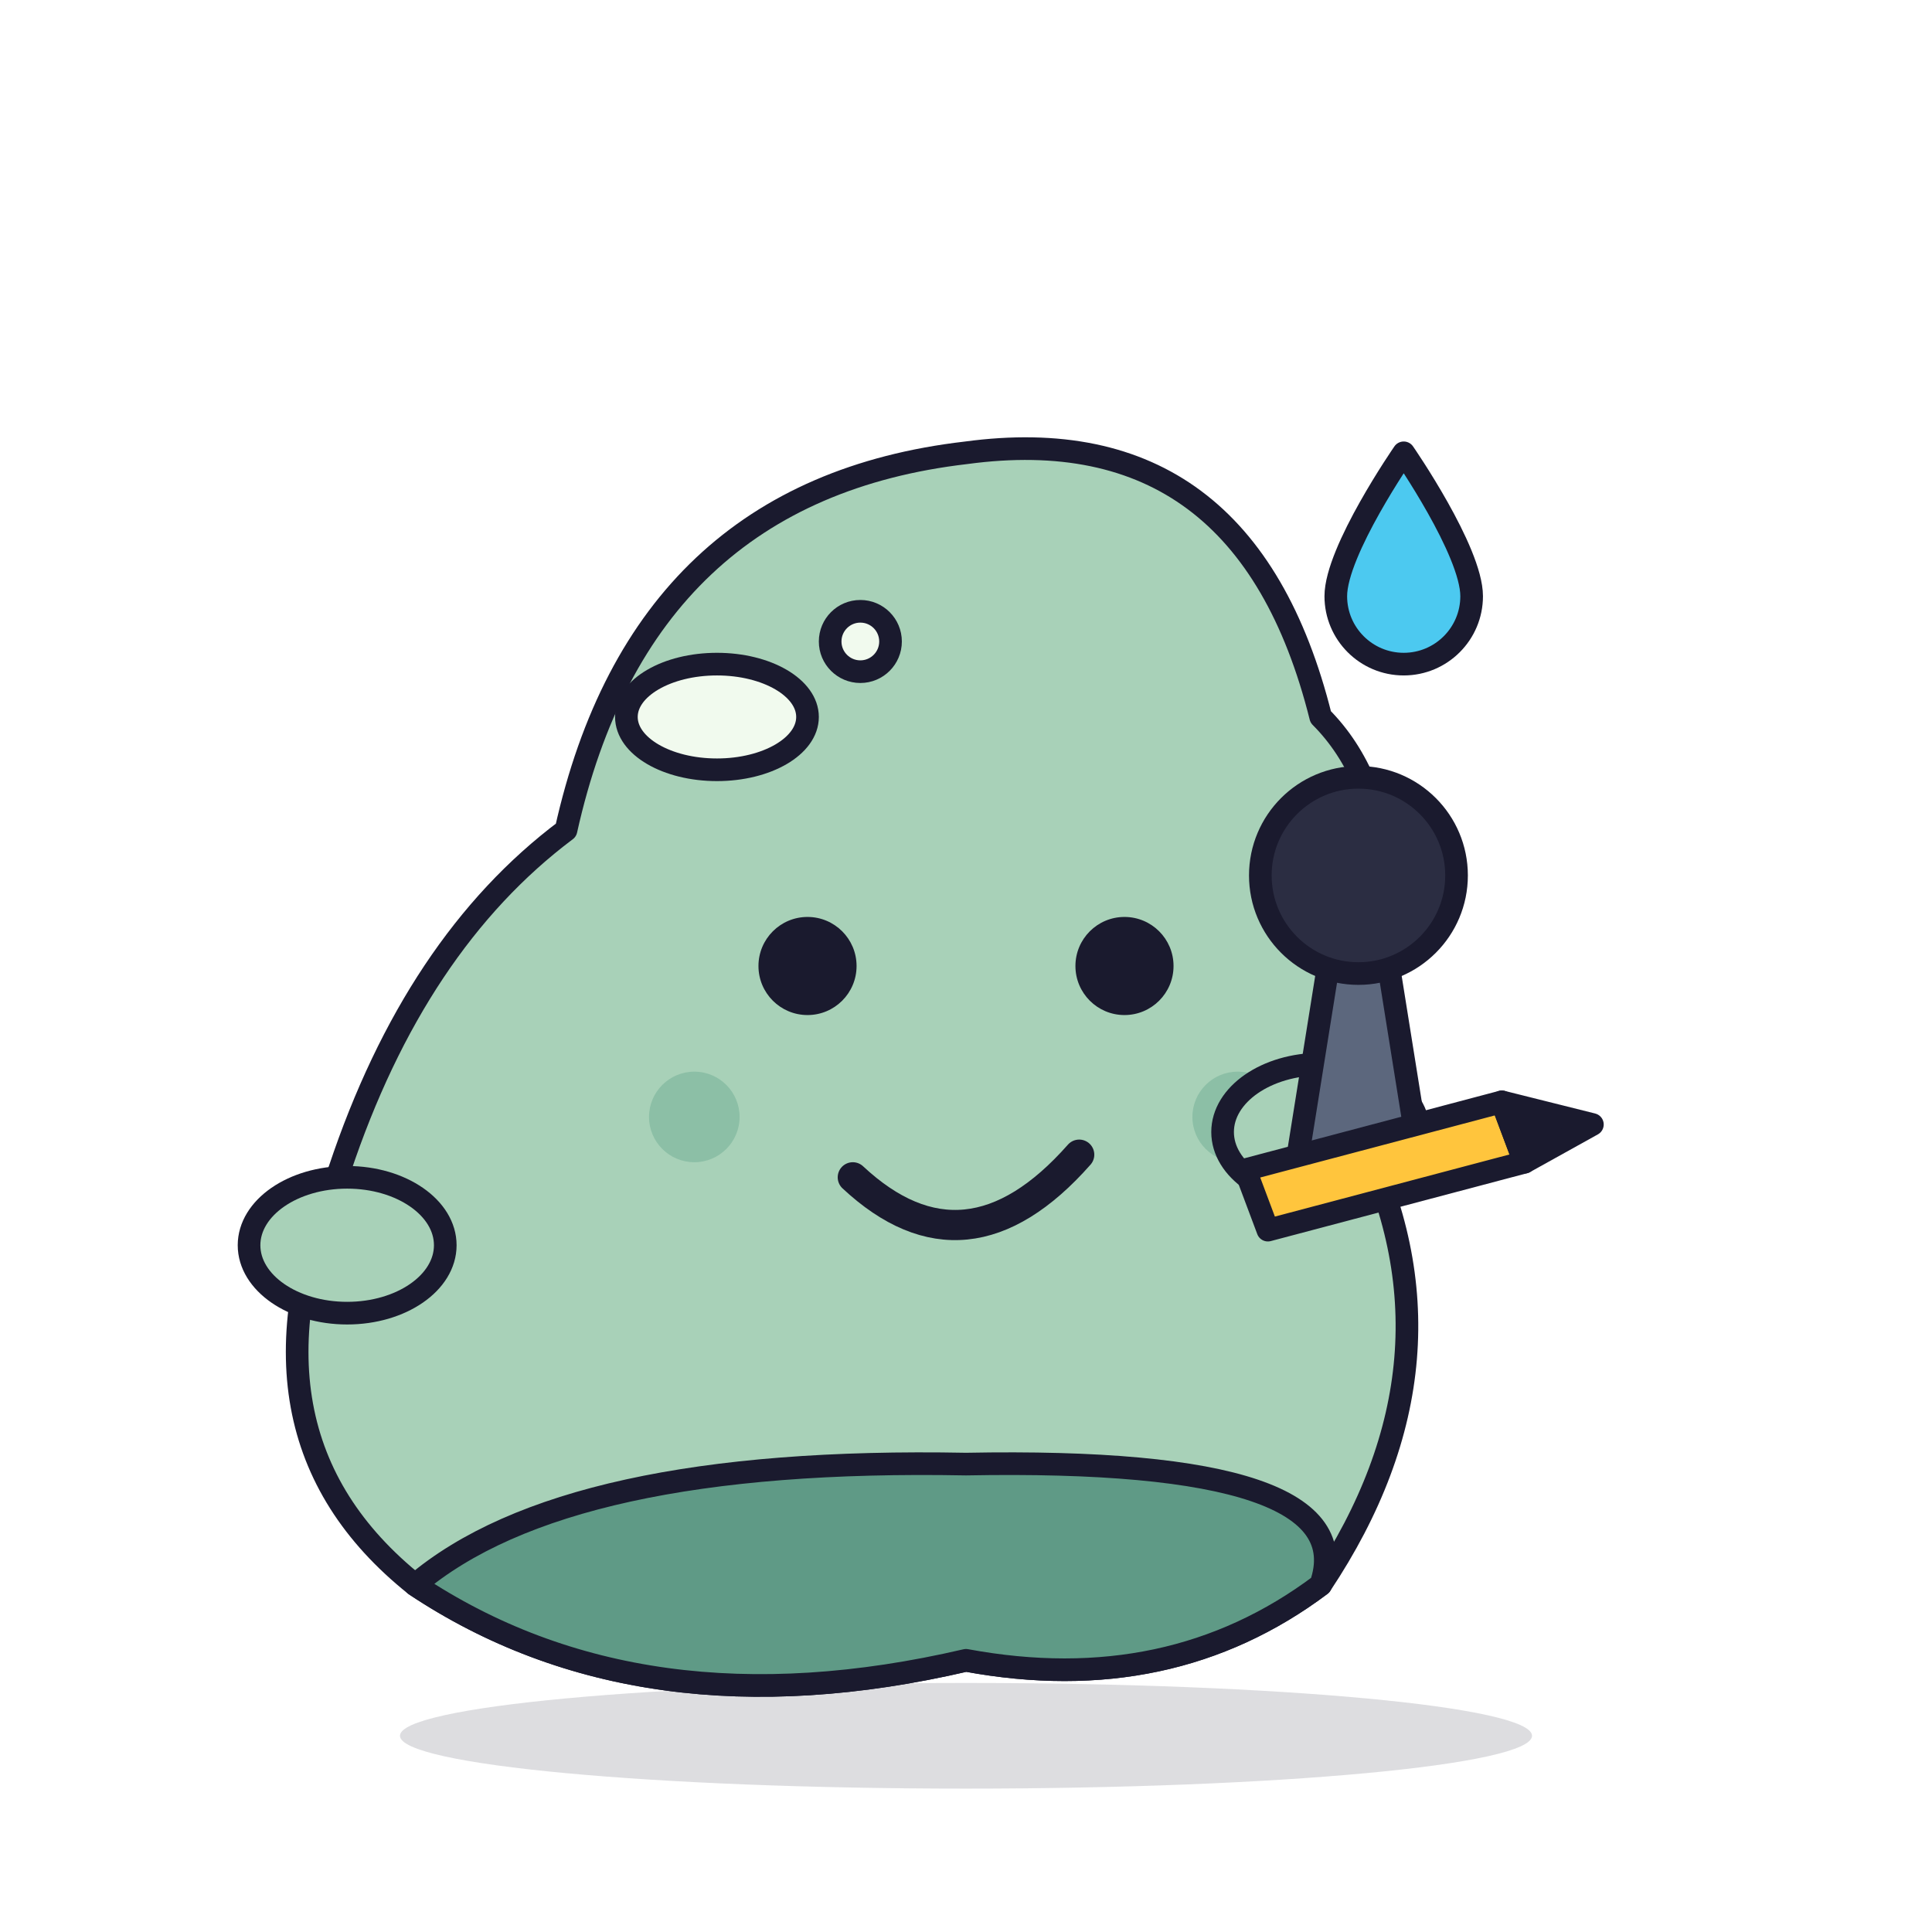
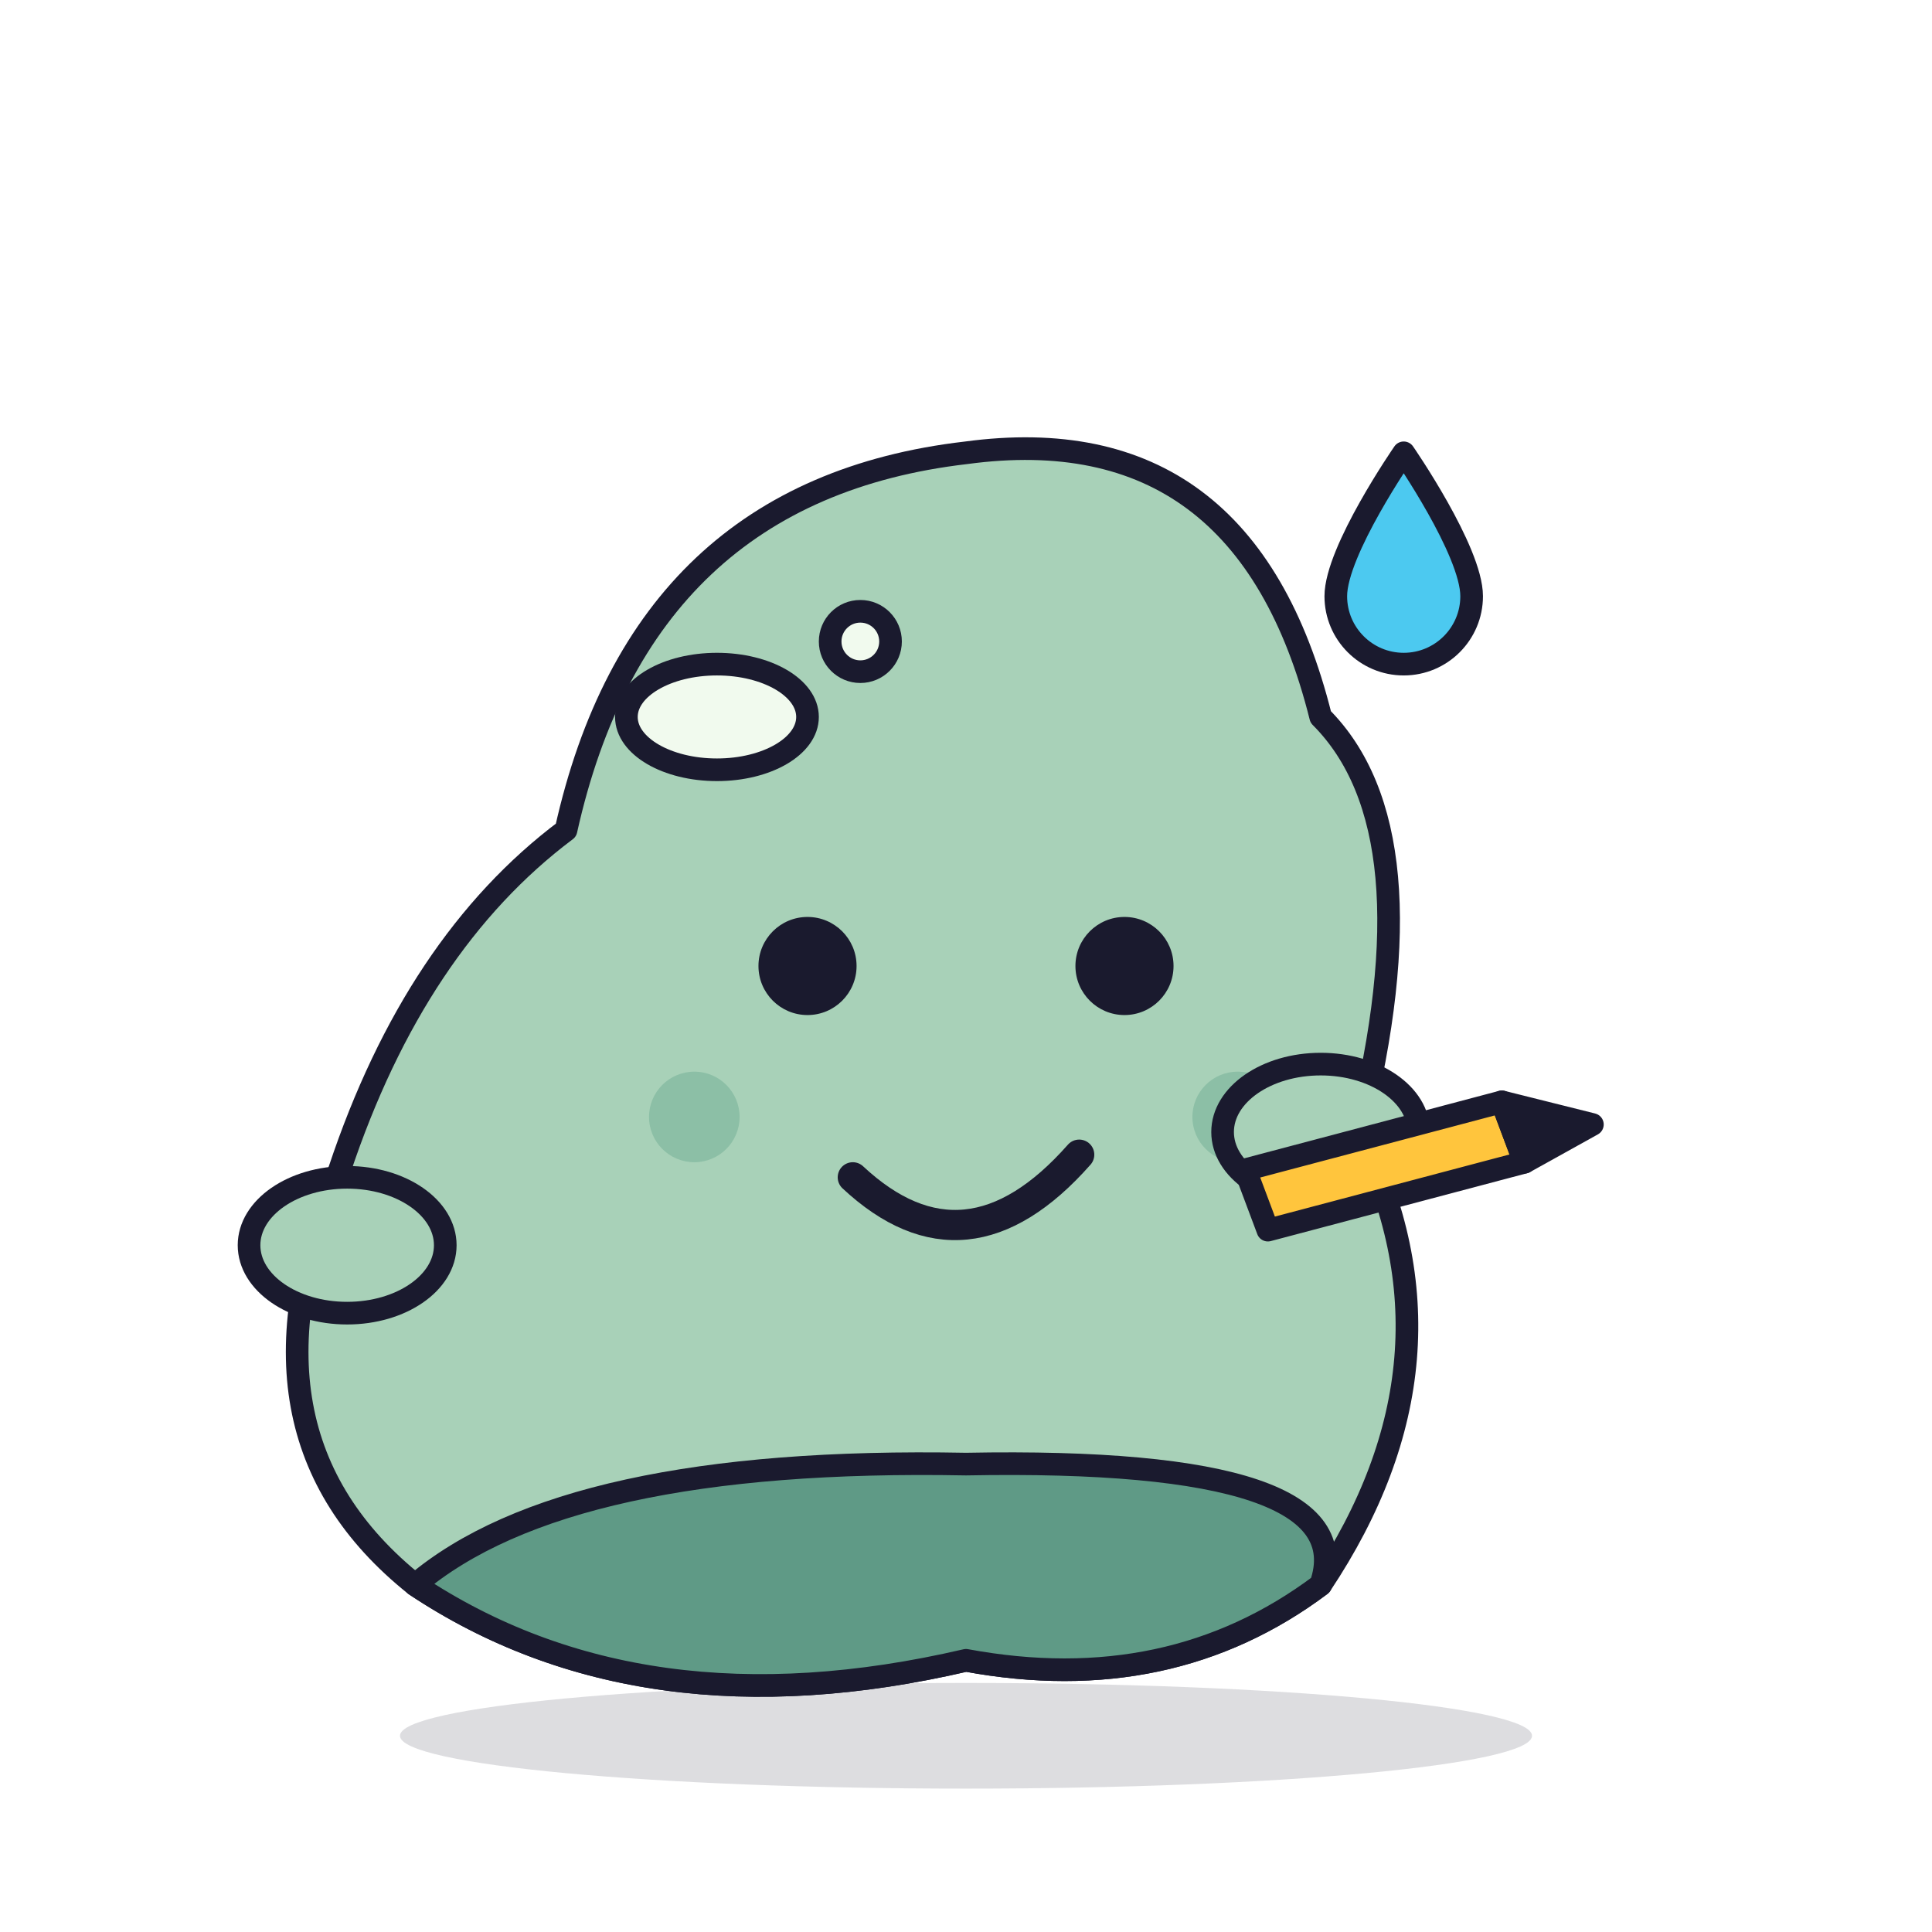
<svg xmlns="http://www.w3.org/2000/svg" viewBox="0 0 512 512" class="char char-blob">
  <g class="c-shadow">
    <ellipse cx="256" cy="460" rx="150" ry="14" fill="#1A1A2E" opacity="0.15" />
  </g>
  <g class="c-body">
    <path d="M110 420Q60 380 90 310Q110 250 150 220Q170 130 256 120Q330 110 350 190Q380 220 360 300Q390 360 350 420Q310 450 256 440Q170 460 110 420z" fill="#A8D1B8" stroke="#1A1A2E" stroke-width="6" stroke-linejoin="round" stroke-linecap="round" />
    <path d="M110 420Q150 386 256 388Q362 386 350 420Q310 450 256 440Q170 460 110 420z" fill="#5F9A86" stroke="#1A1A2E" stroke-width="6" stroke-linejoin="round" stroke-linecap="round" />
    <g class="c-face">
      <g class="c-eyes">
        <circle cx="214" cy="256" r="13" fill="#1A1A2E" />
        <circle cx="298" cy="256" r="13" fill="#1A1A2E" />
        <circle cx="184" cy="296" r="12" fill="#8CBFA6" />
        <circle cx="328" cy="296" r="12" fill="#8CBFA6" />
      </g>
      <g class="c-mouth">
        <path d="M226 312Q256 340 286 306" fill="none" stroke="#1A1A2E" stroke-width="8" stroke-linejoin="round" stroke-linecap="round" />
      </g>
    </g>
  </g>
  <g class="c-arm-l">
    <ellipse cx="92" cy="330" rx="26" ry="18" fill="#A8D1B8" stroke="#1A1A2E" stroke-width="6" stroke-linejoin="round" stroke-linecap="round" />
  </g>
  <g class="c-arm-r">
    <ellipse cx="350" cy="300" rx="26" ry="18" fill="#A8D1B8" stroke="#1A1A2E" stroke-width="6" stroke-linejoin="round" stroke-linecap="round" />
  </g>
-   <g class="c-prop c-mic">
-     <polygon points="352,256 368,256 376,306 344,306" fill="#5C677D" stroke="#1A1A2E" stroke-width="6" stroke-linejoin="round" stroke-linecap="round" />
-     <circle cx="360" cy="232" r="26" fill="#2B2D42" stroke="#1A1A2E" stroke-width="6" stroke-linejoin="round" stroke-linecap="round" />
-   </g>
  <g class="c-prop c-pencil">
    <polygon points="330,310 398,292 404,308 336,326" fill="#FFC53D" stroke="#1A1A2E" stroke-width="6" stroke-linejoin="round" stroke-linecap="round" />
    <polygon points="398,292 422,298 404,308" fill="#1A1A2E" stroke="#1A1A2E" stroke-width="6" stroke-linejoin="round" stroke-linecap="round" />
  </g>
  <g class="c-prop c-sweat">
    <path d="M372 120c0 0-18 26-18 38a18 18 0 0 0 36 0c0-12-18-38-18-38z" fill="#4CC9F0" stroke="#1A1A2E" stroke-width="6" stroke-linejoin="round" stroke-linecap="round" />
  </g>
  <g class="c-gag">
    <ellipse cx="190" cy="190" rx="24" ry="14" fill="#F1FAEE" stroke="#1A1A2E" stroke-width="6" stroke-linejoin="round" stroke-linecap="round" />
    <circle cx="228" cy="170" r="8" fill="#F1FAEE" stroke="#1A1A2E" stroke-width="6" stroke-linejoin="round" stroke-linecap="round" />
  </g>
</svg>
